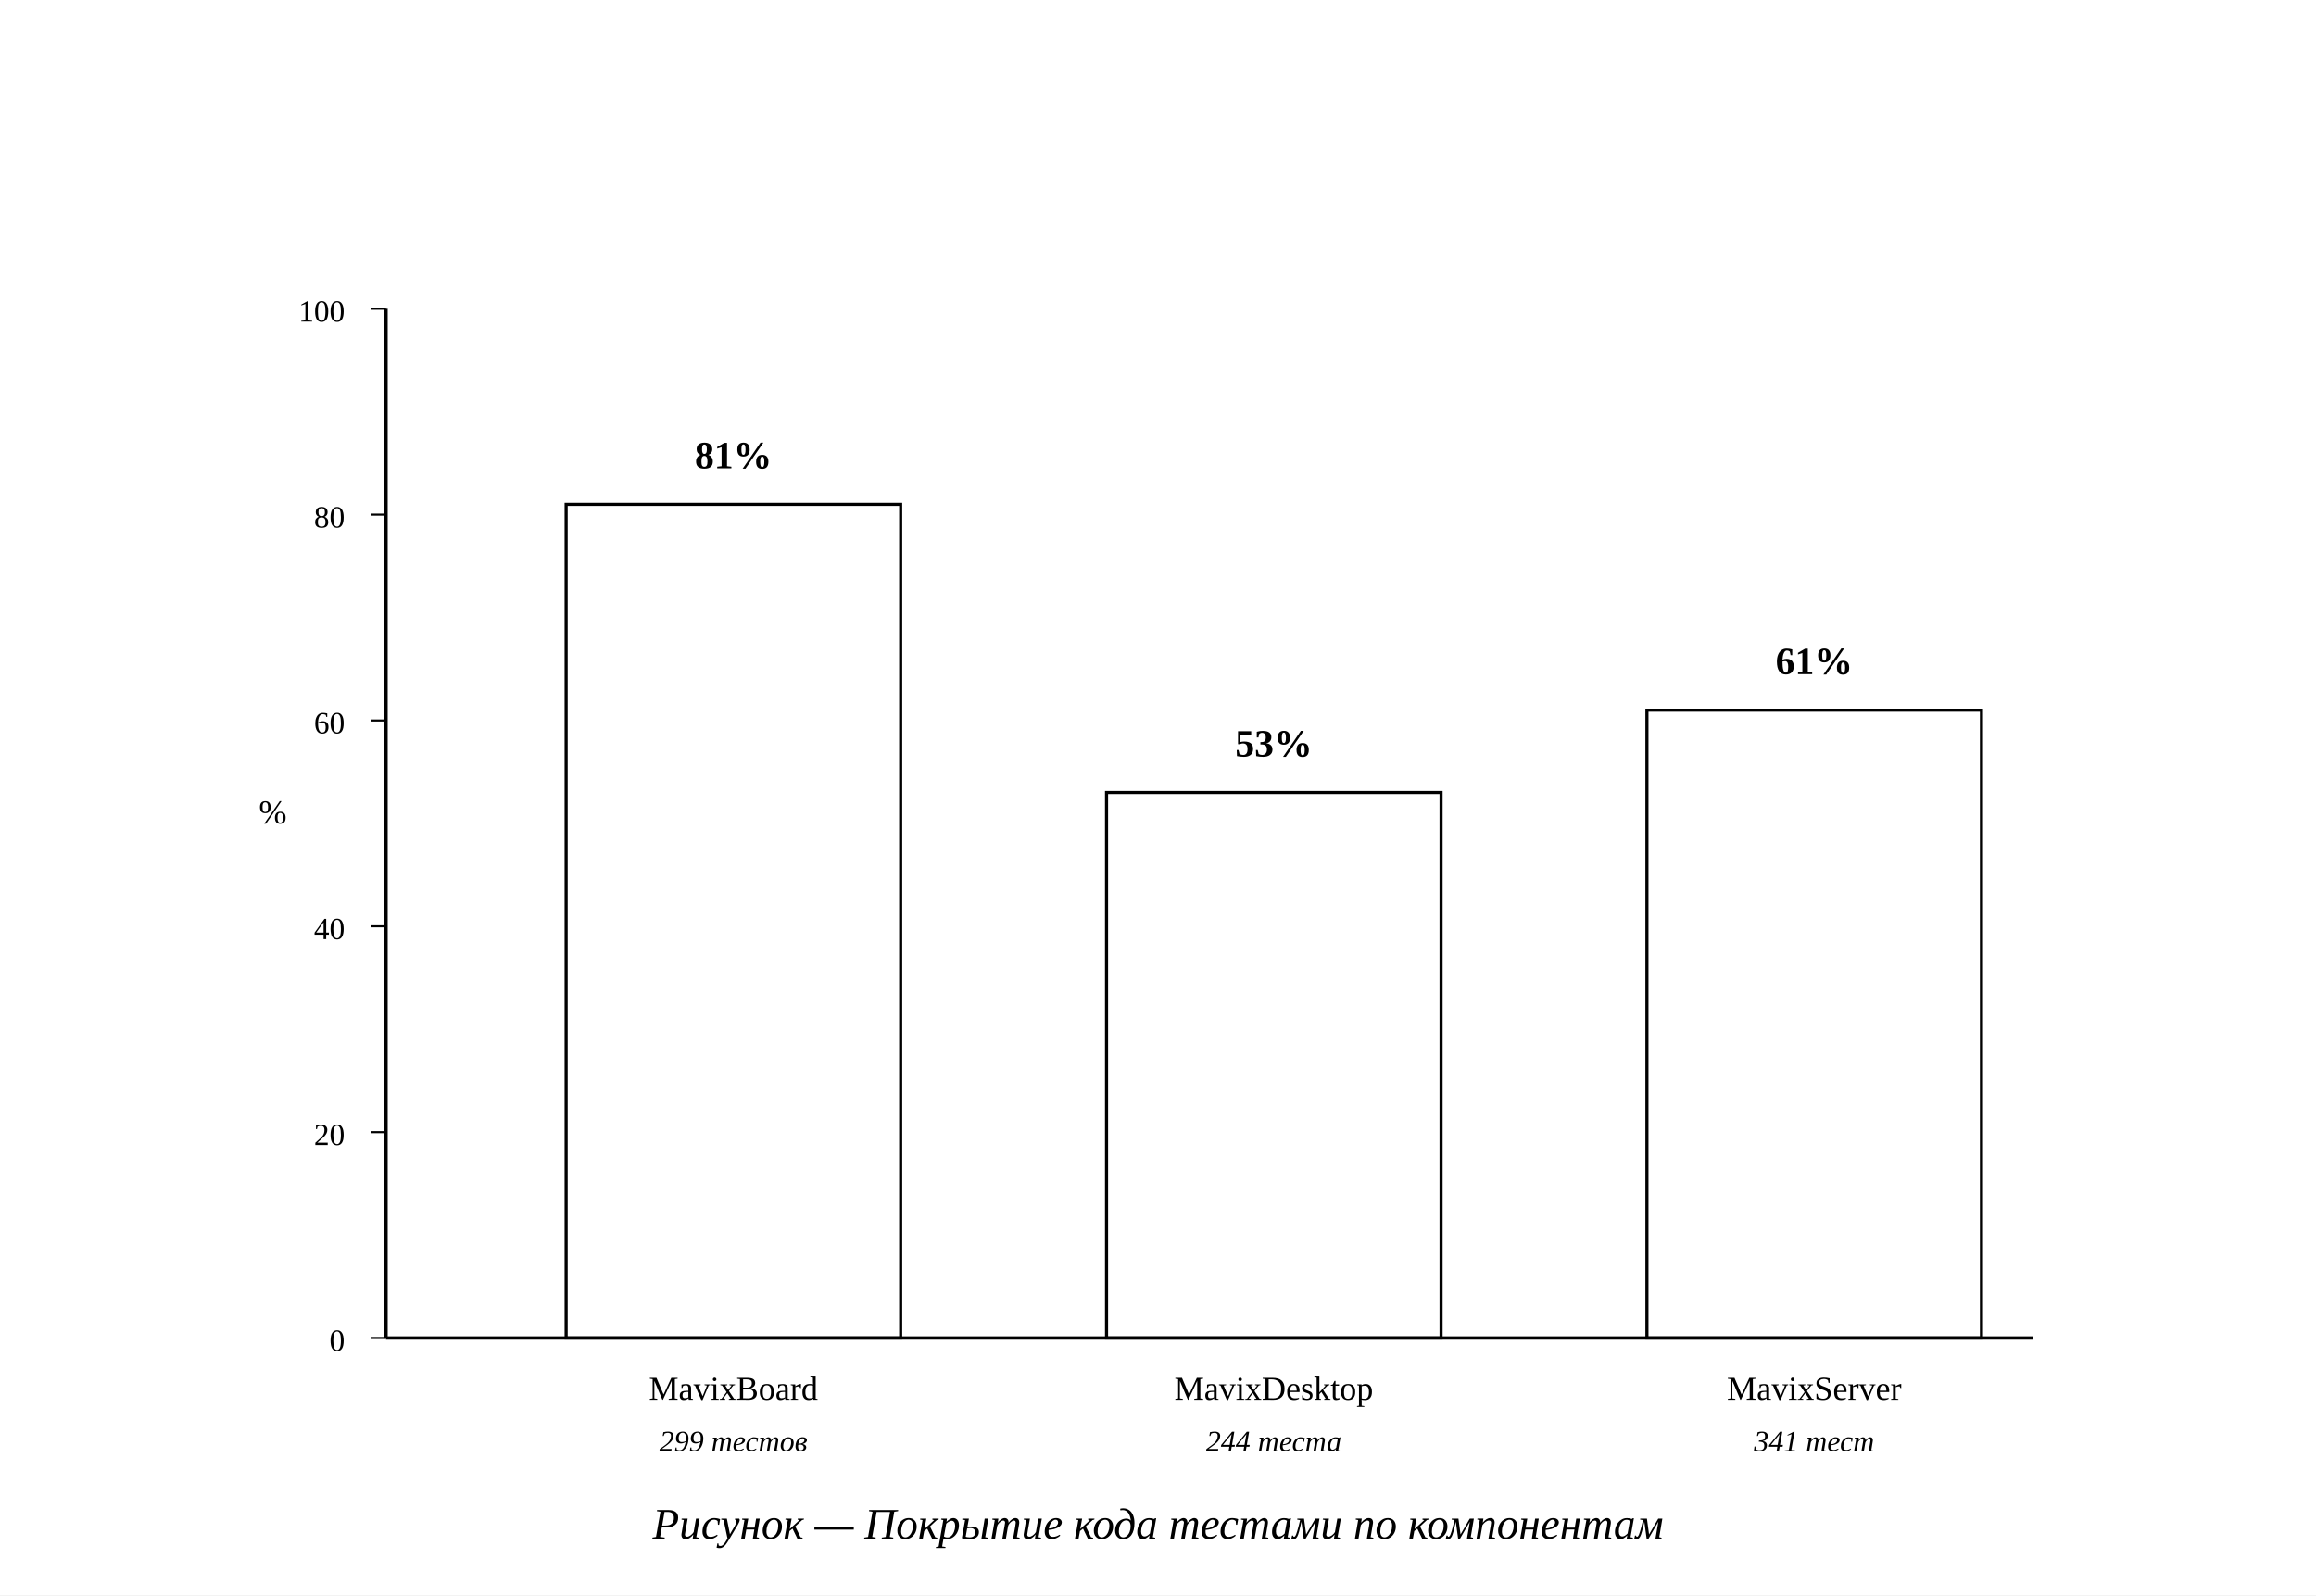
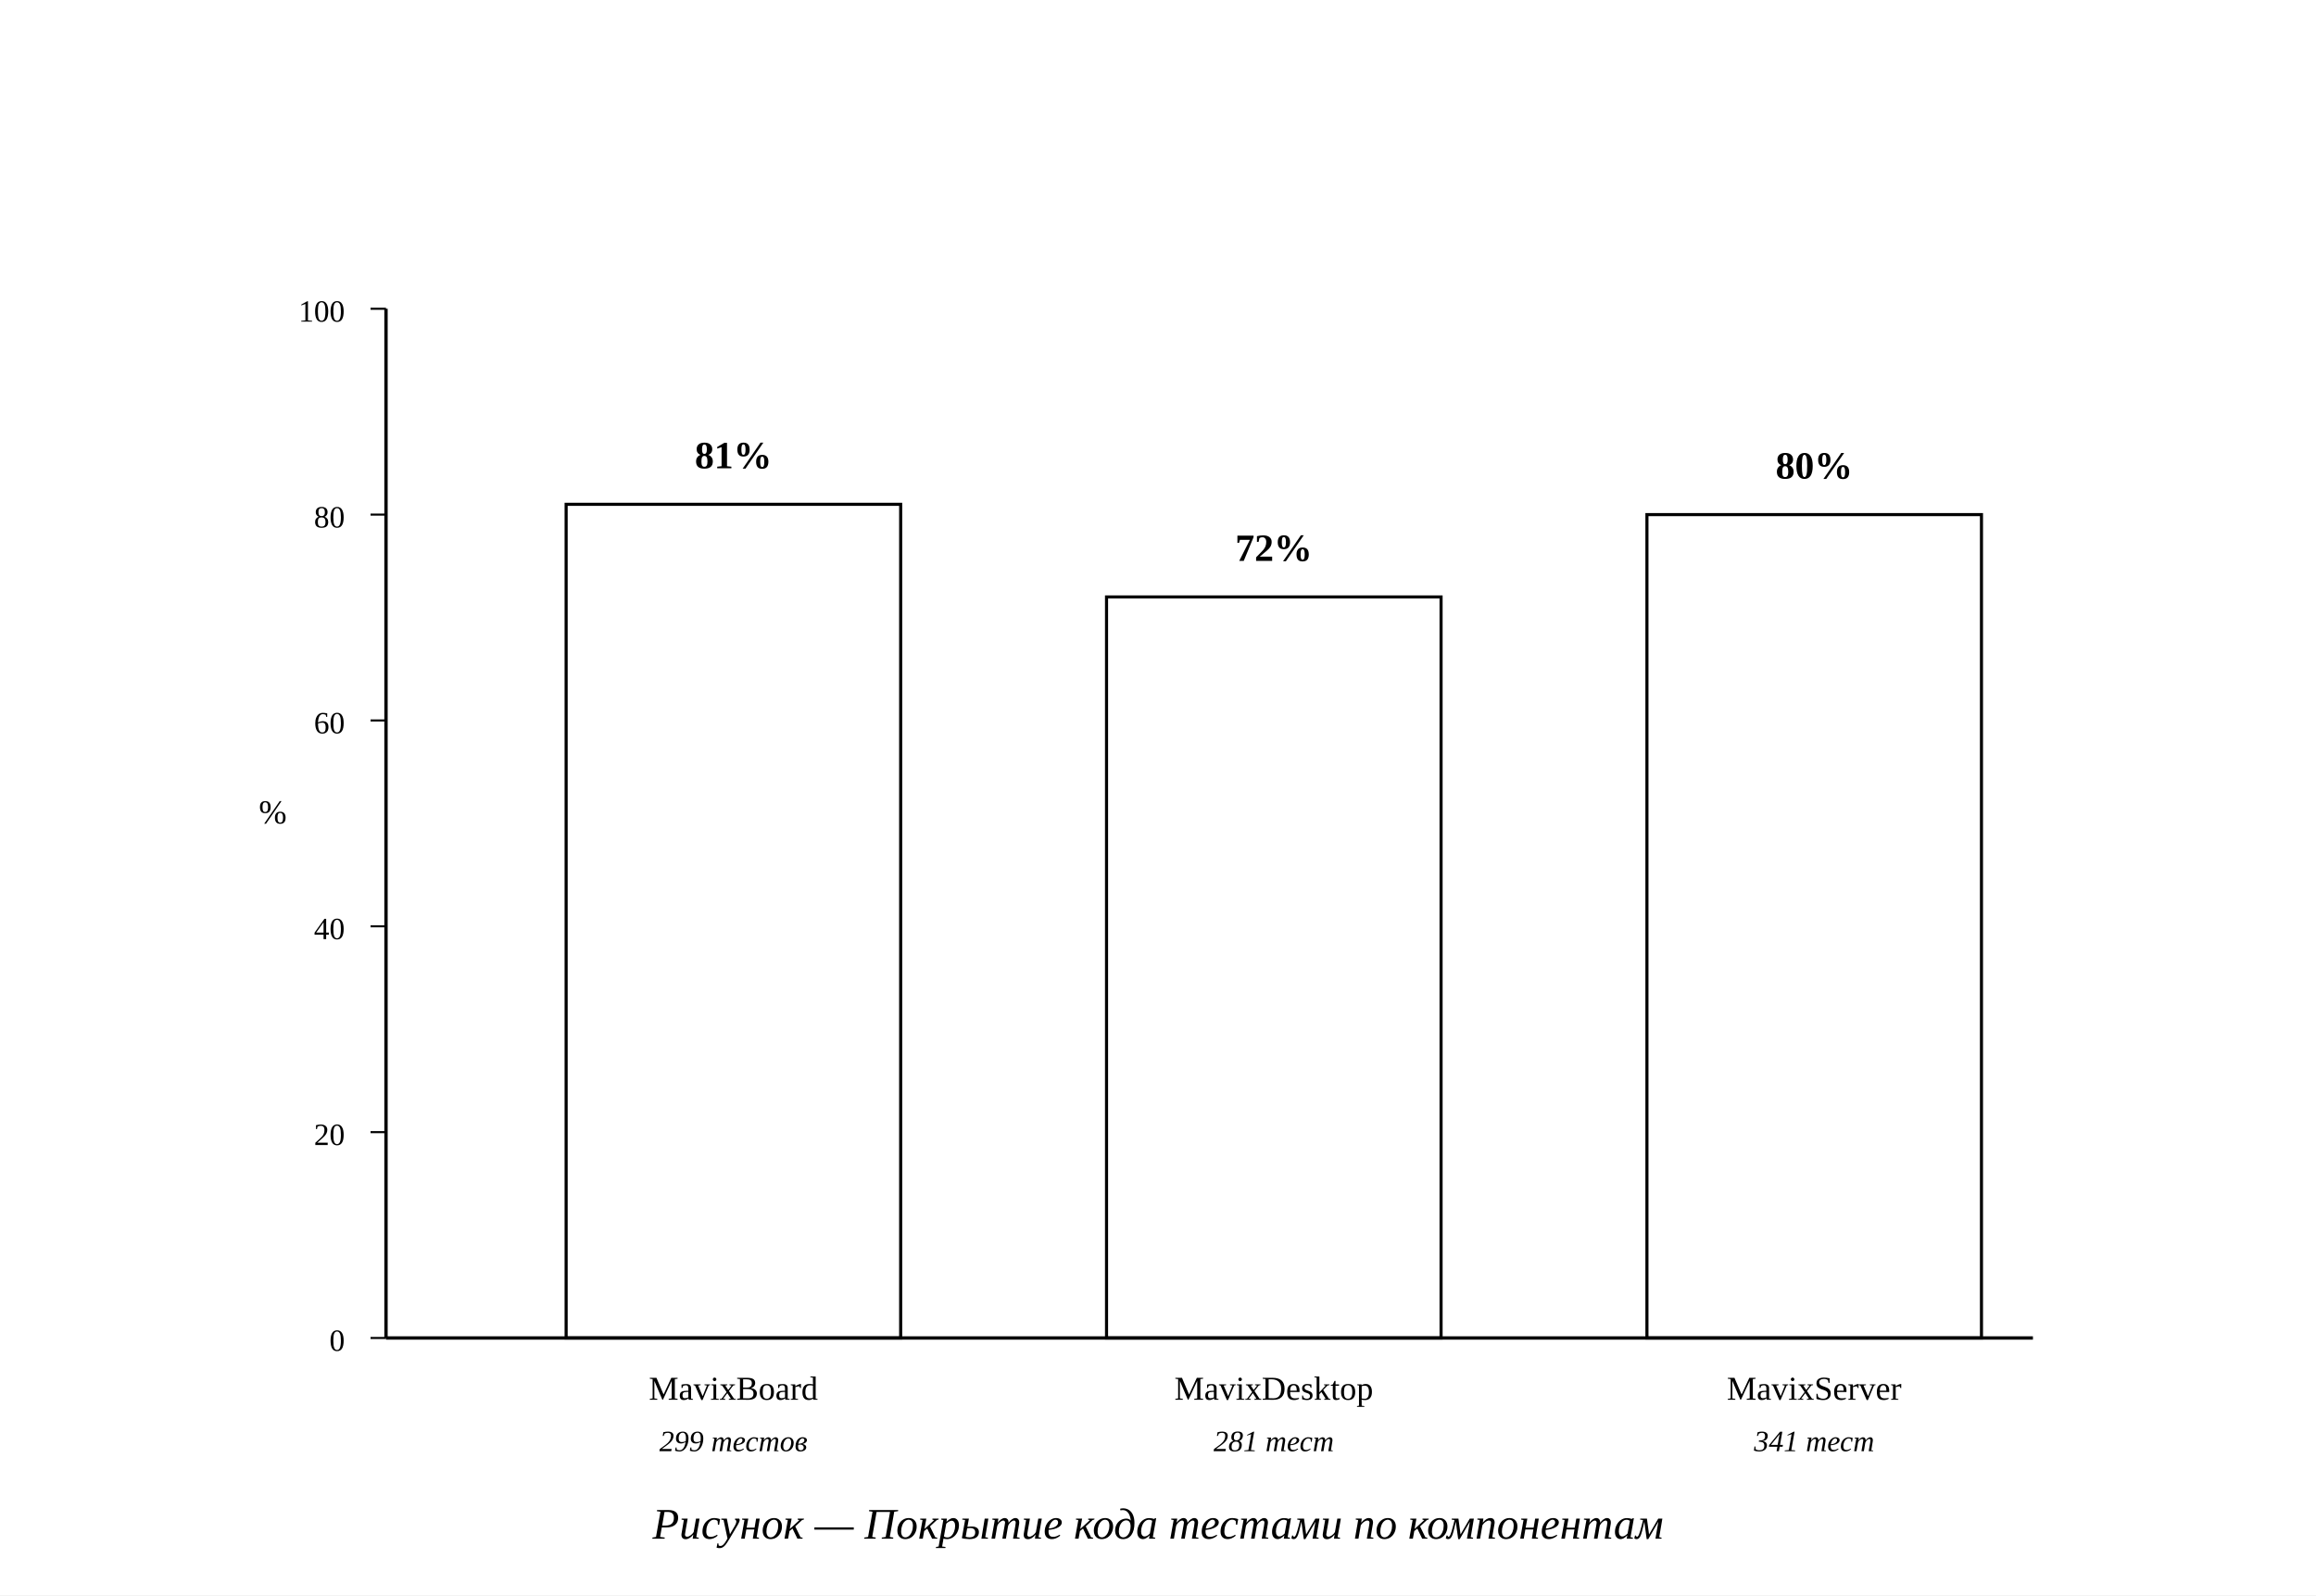
<svg xmlns="http://www.w3.org/2000/svg" width="900" height="620" viewBox="0 0 900 620" font-family="Liberation Serif, Times New Roman, serif">
  <rect width="900" height="620" fill="#fff" />
  <defs>
    <marker id="arr" viewBox="0 0 10 10" refX="9" refY="5" markerWidth="9" markerHeight="9" orient="auto-start-reverse">
      <path d="M 0 0 L 10 5 L 0 10 z" fill="#000" />
    </marker>
    <marker id="open" viewBox="0 0 10 10" refX="10" refY="5" markerWidth="11" markerHeight="11" orient="auto">
      <path d="M 0 0 L 10 5 L 0 10" fill="none" stroke="#000" />
    </marker>
  </defs>
  <line x1="150.0" y1="120.0" x2="150.0" y2="520.0" stroke="#000" stroke-width="1.3" />
  <line x1="150.0" y1="520.0" x2="790.0" y2="520.0" stroke="#000" stroke-width="1.3" />
  <line x1="144.0" y1="520.0" x2="150.0" y2="520.0" stroke="#000" stroke-width="0.8" />
  <text x="134.0" y="525.0" text-anchor="end" font-size="12">0</text>
  <line x1="144.0" y1="440.0" x2="150.0" y2="440.0" stroke="#000" stroke-width="0.8" />
  <text x="134.0" y="445.0" text-anchor="end" font-size="12">20</text>
  <line x1="144.0" y1="360.0" x2="150.0" y2="360.0" stroke="#000" stroke-width="0.8" />
  <text x="134.0" y="365.0" text-anchor="end" font-size="12">40</text>
  <line x1="144.0" y1="280.0" x2="150.0" y2="280.0" stroke="#000" stroke-width="0.8" />
  <text x="134.0" y="285.0" text-anchor="end" font-size="12">60</text>
  <line x1="144.0" y1="200.0" x2="150.0" y2="200.0" stroke="#000" stroke-width="0.8" />
  <text x="134.0" y="205.0" text-anchor="end" font-size="12">80</text>
  <line x1="144.0" y1="120.0" x2="150.0" y2="120.0" stroke="#000" stroke-width="0.8" />
  <text x="134.0" y="125.0" text-anchor="end" font-size="12">100</text>
  <text x="106.0" y="320.0" text-anchor="middle" font-size="13">%</text>
  <rect x="220.0" y="196.0" width="130.0" height="324.0" stroke="#000" fill="none" stroke-width="1.2" />
  <text x="285.0" y="182.0" text-anchor="middle" font-size="15" font-weight="bold">81%</text>
  <text x="285.0" y="544.0" text-anchor="middle" font-size="13">MavixBoard</text>
  <text x="285.0" y="564.0" text-anchor="middle" font-size="11.5" font-style="italic">299 тестов</text>
-   <rect x="430.0" y="308.0" width="130.0" height="212.0" stroke="#000" fill="none" stroke-width="1.2" />
-   <text x="495.0" y="294.0" text-anchor="middle" font-size="15" font-weight="bold">53%</text>
+   <rect x="430.0" y="232.0" width="130.0" height="288.0" stroke="#000" fill="none" stroke-width="1.2" />
+   <text x="495.0" y="218.0" text-anchor="middle" font-size="15" font-weight="bold">72%</text>
  <text x="495.0" y="544.0" text-anchor="middle" font-size="13">MavixDesktop</text>
-   <text x="495.0" y="564.0" text-anchor="middle" font-size="11.5" font-style="italic">244 теста</text>
-   <rect x="640.0" y="276.0" width="130.0" height="244.0" stroke="#000" fill="none" stroke-width="1.2" />
-   <text x="705.0" y="262.0" text-anchor="middle" font-size="15" font-weight="bold">61%</text>
+   <text x="495.0" y="564.0" text-anchor="middle" font-size="11.5" font-style="italic">281 тест</text>
+   <rect x="640.0" y="200.0" width="130.0" height="320.0" stroke="#000" fill="none" stroke-width="1.2" />
+   <text x="705.0" y="186.0" text-anchor="middle" font-size="15" font-weight="bold">80%</text>
  <text x="705.0" y="544.0" text-anchor="middle" font-size="13">MavixServer</text>
  <text x="705.0" y="564.0" text-anchor="middle" font-size="11.5" font-style="italic">341 тест</text>
  <text x="450.0" y="598" text-anchor="middle" font-style="italic" font-size="17">Рисунок — Покрытие кода тестами по компонентам</text>
</svg>
